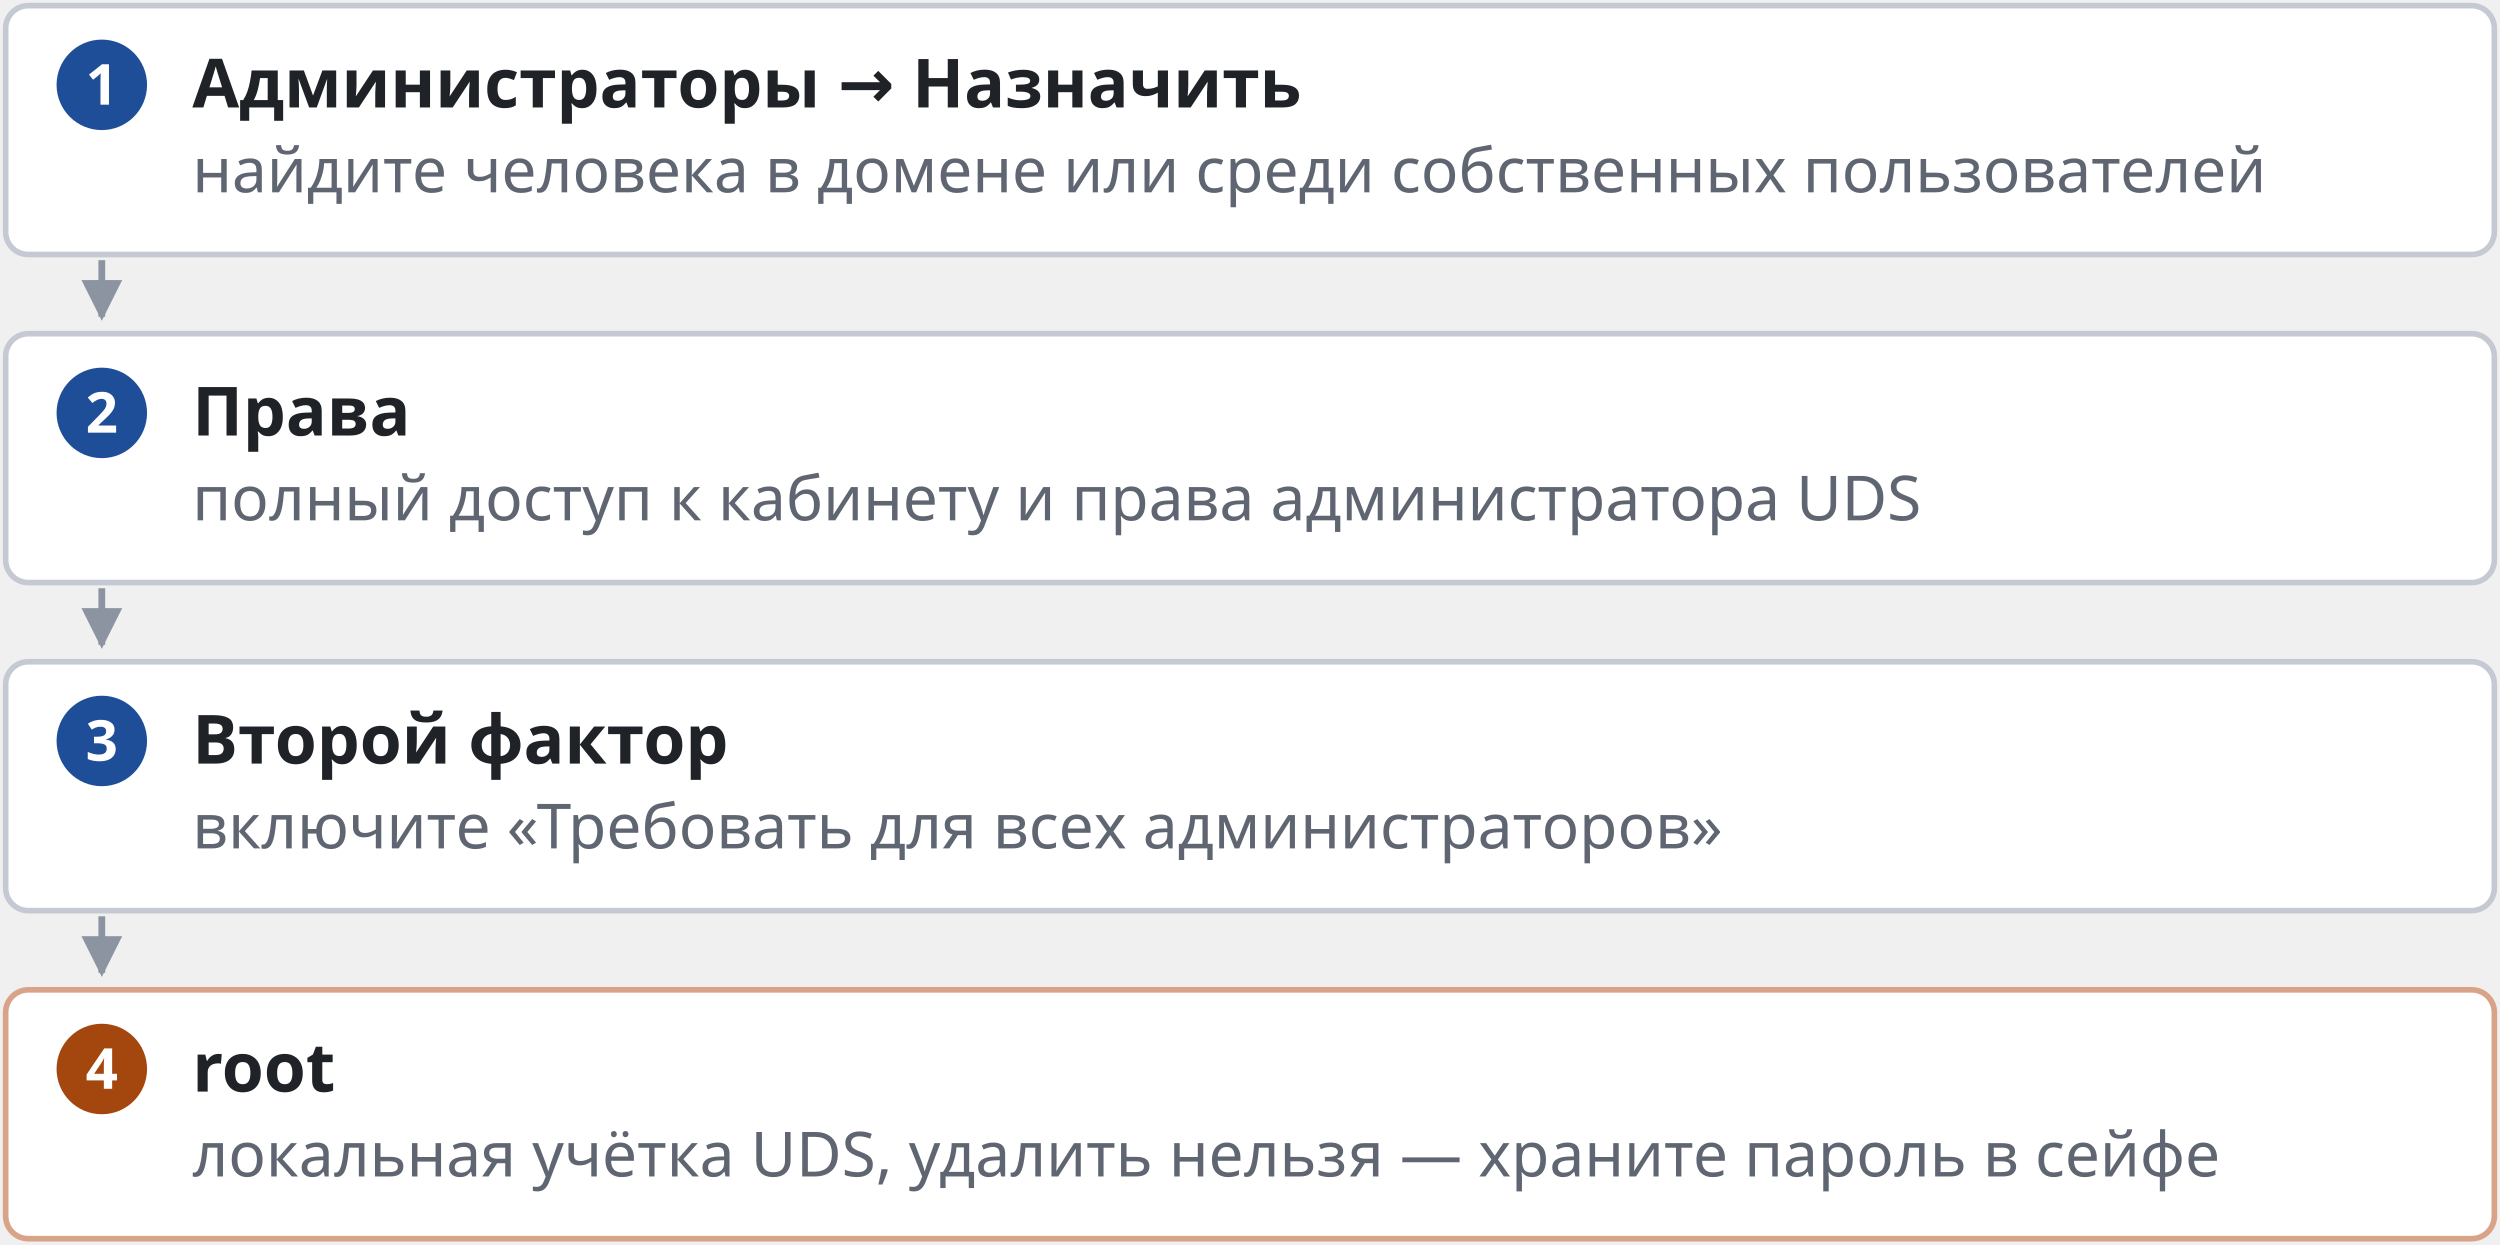
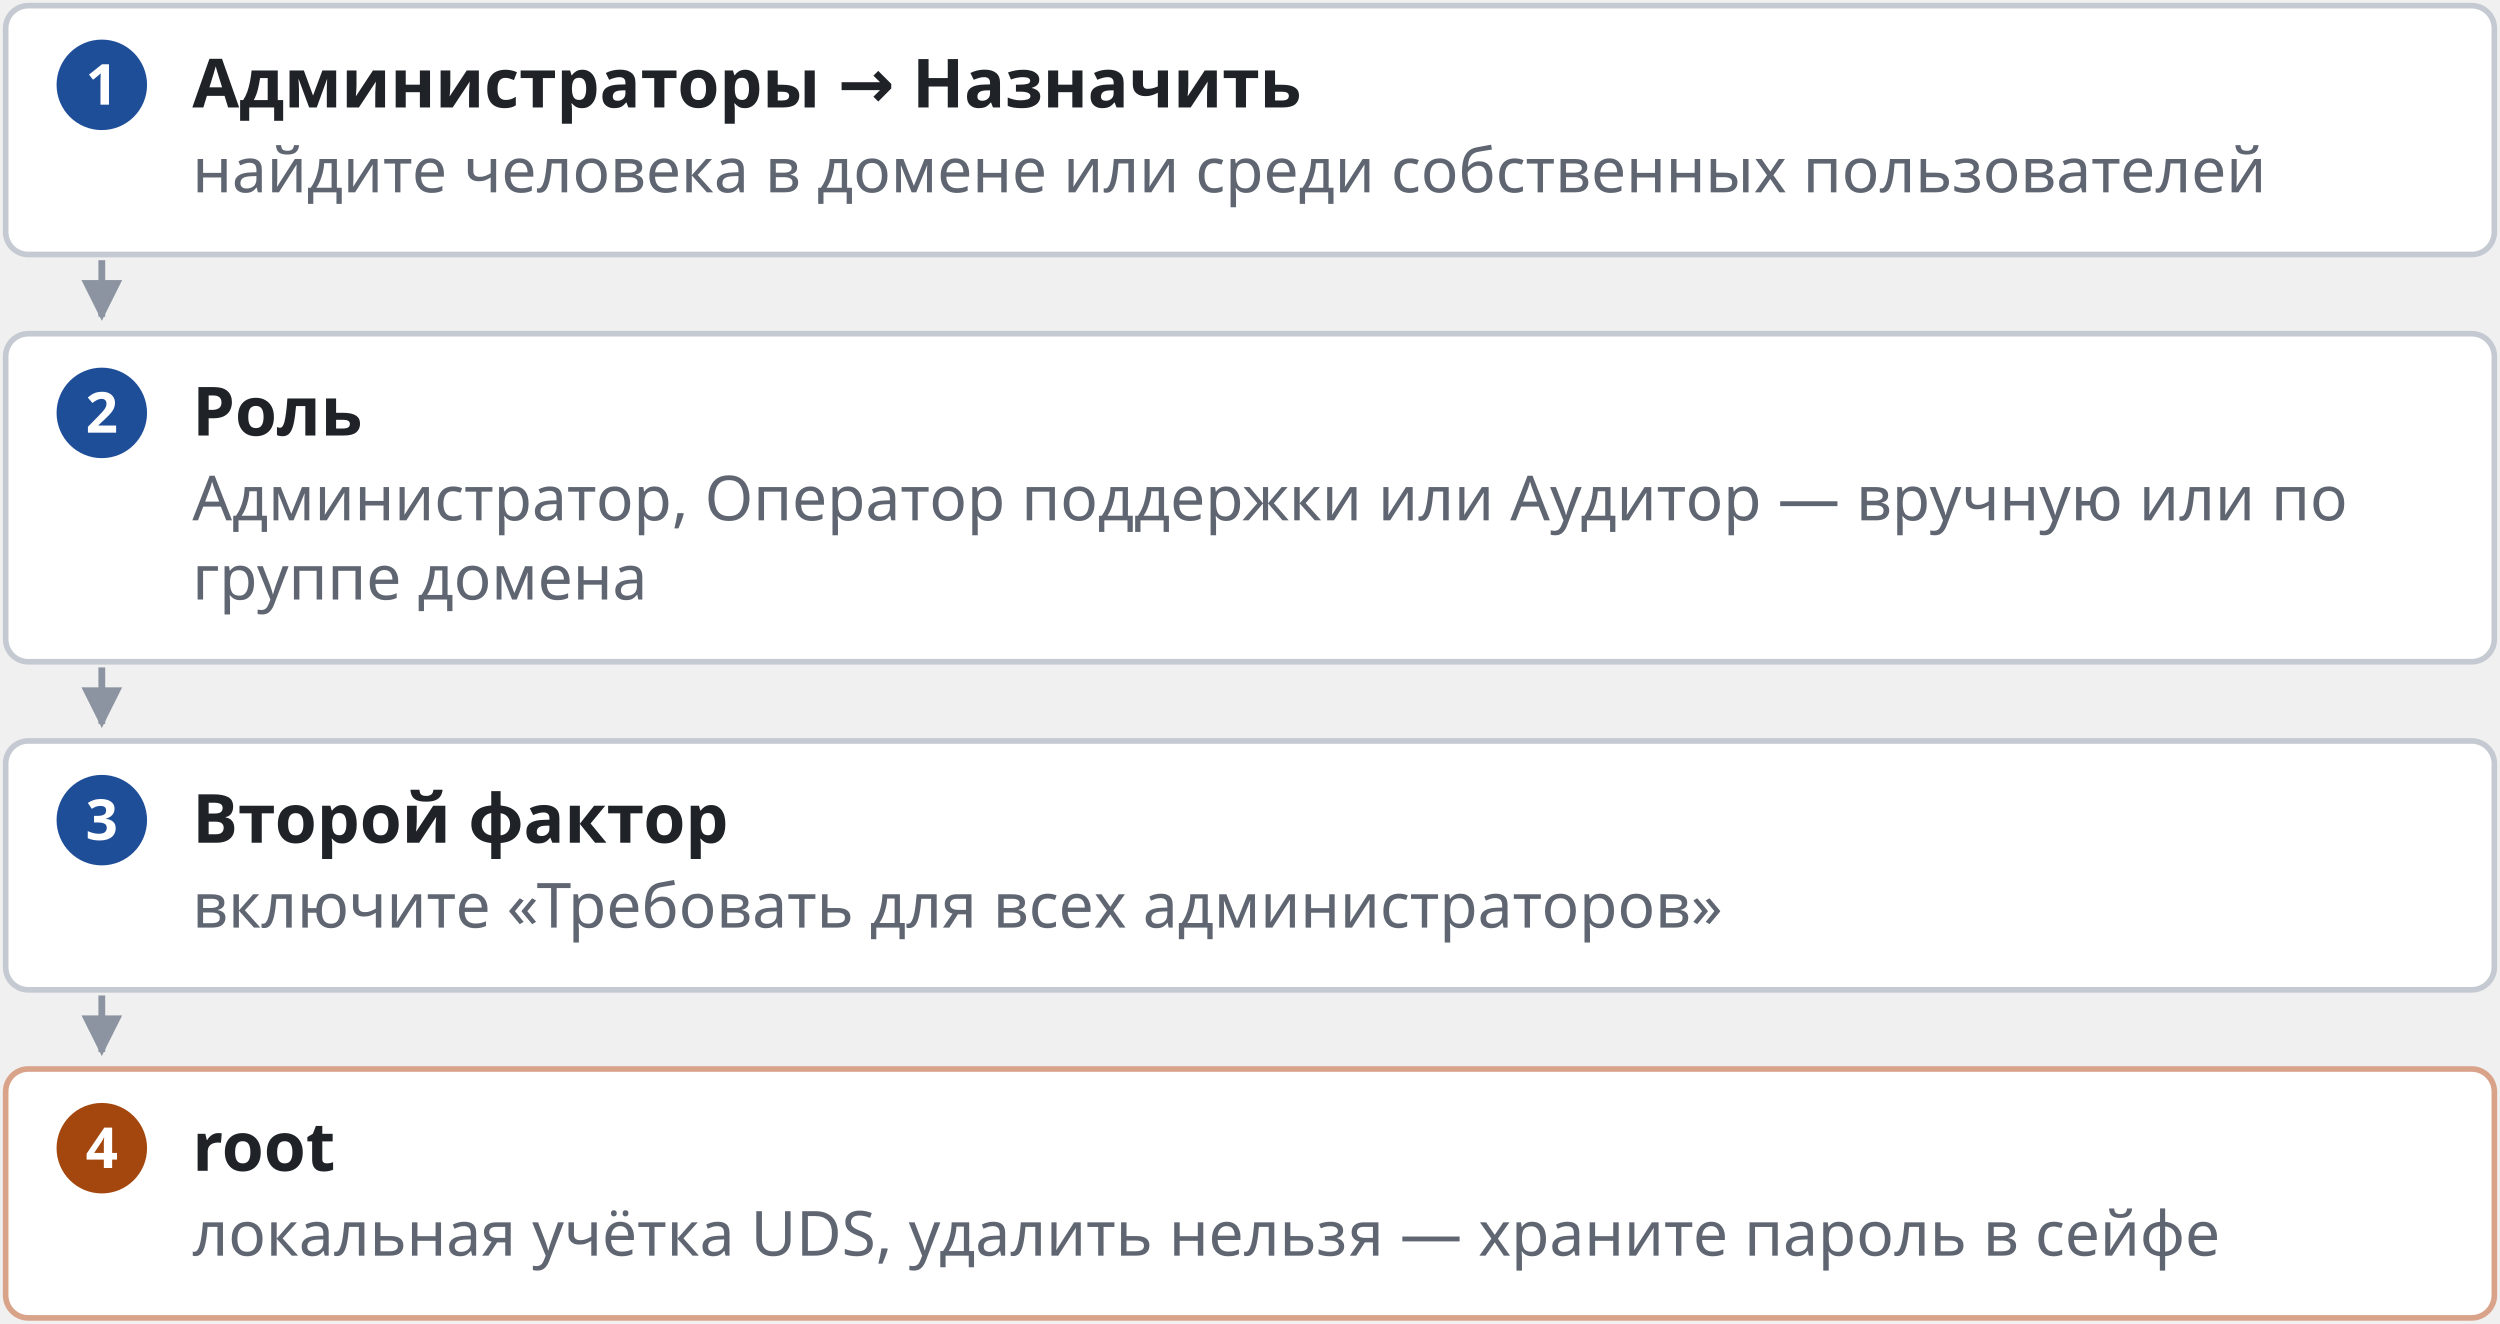
- <svg xmlns="http://www.w3.org/2000/svg" viewBox="0 0 442 220" width="442" height="220" style="max-width:100%;height:auto;font-family:IBM Plex Sans,sans-serif" role="img" aria-label="Схема: 4 шагов, они перечислены ниже">
+ <svg xmlns="http://www.w3.org/2000/svg" viewBox="0 0 442 234" width="442" height="234" style="max-width:100%;height:auto;font-family:IBM Plex Sans,sans-serif" role="img" aria-label="Схема: 4 шагов, они перечислены ниже">
  <defs>
    <marker id="ha" viewBox="0 0 10 10" refX="9" refY="5" markerWidth="6" markerHeight="6" orient="auto">
      <path d="M0,0 L10,5 L0,10 z" fill="#8C94A1" />
    </marker>
  </defs>
  <rect x="1" y="1" width="440" height="44" rx="4" fill="#FFFFFF" stroke="#C5CAD2" />
  <circle cx="18" cy="15" r="8" fill="#1F4E99" />
  <text x="18" y="18.5" font-size="10" font-weight="600" fill="#fff" text-anchor="middle">1</text>
  <text x="34" y="19" font-size="12" font-weight="600" fill="#1F2328">Администраторы → Назначить</text>
  <text x="34" y="34" font-size="11" fill="#5F6672">найдите человека в домене или среди собственных пользователей</text>
  <path d="M18 46 v10" stroke="#8C94A1" stroke-width="1.2" marker-end="url(#ha)" />
-   <rect x="1" y="59" width="440" height="44" rx="4" fill="#FFFFFF" stroke="#C5CAD2" />
+   <rect x="1" y="59" width="440" height="58" rx="4" fill="#FFFFFF" stroke="#C5CAD2" />
  <circle cx="18" cy="73" r="8" fill="#1F4E99" />
  <text x="18" y="76.5" font-size="10" font-weight="600" fill="#fff" text-anchor="middle">2</text>
-   <text x="34" y="77" font-size="12" font-weight="600" fill="#1F2328">Права</text>
-   <text x="34" y="92" font-size="11" fill="#5F6672">полный доступ к кабинету и права администратора UDS</text>
-   <path d="M18 104 v10" stroke="#8C94A1" stroke-width="1.2" marker-end="url(#ha)" />
-   <rect x="1" y="117" width="440" height="44" rx="4" fill="#FFFFFF" stroke="#C5CAD2" />
-   <circle cx="18" cy="131" r="8" fill="#1F4E99" />
-   <text x="18" y="134.5" font-size="10" font-weight="600" fill="#fff" text-anchor="middle">3</text>
-   <text x="34" y="135" font-size="12" font-weight="600" fill="#1F2328">Второй фактор</text>
-   <text x="34" y="150" font-size="11" fill="#5F6672">включите «Требовать для всех администраторов»</text>
-   <path d="M18 162 v10" stroke="#8C94A1" stroke-width="1.2" marker-end="url(#ha)" />
-   <rect x="1" y="175" width="440" height="44" rx="4" fill="#FFFFFF" stroke="#D9A38A" />
-   <circle cx="18" cy="189" r="8" fill="#A3470E" />
-   <text x="18" y="192.5" font-size="10" font-weight="600" fill="#fff" text-anchor="middle">4</text>
-   <text x="34" y="193" font-size="12" font-weight="600" fill="#1F2328">root</text>
-   <text x="34" y="208" font-size="11" fill="#5F6672">локальная учётка UDS, удалить нельзя — храните пароль в сейфе</text>
+   <text x="34" y="77" font-size="12" font-weight="600" fill="#1F2328">Роль</text>
+   <text x="34" y="92" font-size="11" fill="#5F6672">Администратор, Оператор поддержки или Аудитор — вручную или по</text>
+   <text x="34" y="106" font-size="11" fill="#5F6672">группе домена</text>
+   <path d="M18 118 v10" stroke="#8C94A1" stroke-width="1.2" marker-end="url(#ha)" />
+   <rect x="1" y="131" width="440" height="44" rx="4" fill="#FFFFFF" stroke="#C5CAD2" />
+   <circle cx="18" cy="145" r="8" fill="#1F4E99" />
+   <text x="18" y="148.5" font-size="10" font-weight="600" fill="#fff" text-anchor="middle">3</text>
+   <text x="34" y="149" font-size="12" font-weight="600" fill="#1F2328">Второй фактор</text>
+   <text x="34" y="164" font-size="11" fill="#5F6672">включите «Требовать для всех администраторов»</text>
+   <path d="M18 176 v10" stroke="#8C94A1" stroke-width="1.2" marker-end="url(#ha)" />
+   <rect x="1" y="189" width="440" height="44" rx="4" fill="#FFFFFF" stroke="#D9A38A" />
+   <circle cx="18" cy="203" r="8" fill="#A3470E" />
+   <text x="18" y="206.5" font-size="10" font-weight="600" fill="#fff" text-anchor="middle">4</text>
+   <text x="34" y="207" font-size="12" font-weight="600" fill="#1F2328">root</text>
+   <text x="34" y="222" font-size="11" fill="#5F6672">локальная учётка UDS, удалить нельзя — храните пароль в сейфе</text>
</svg>
